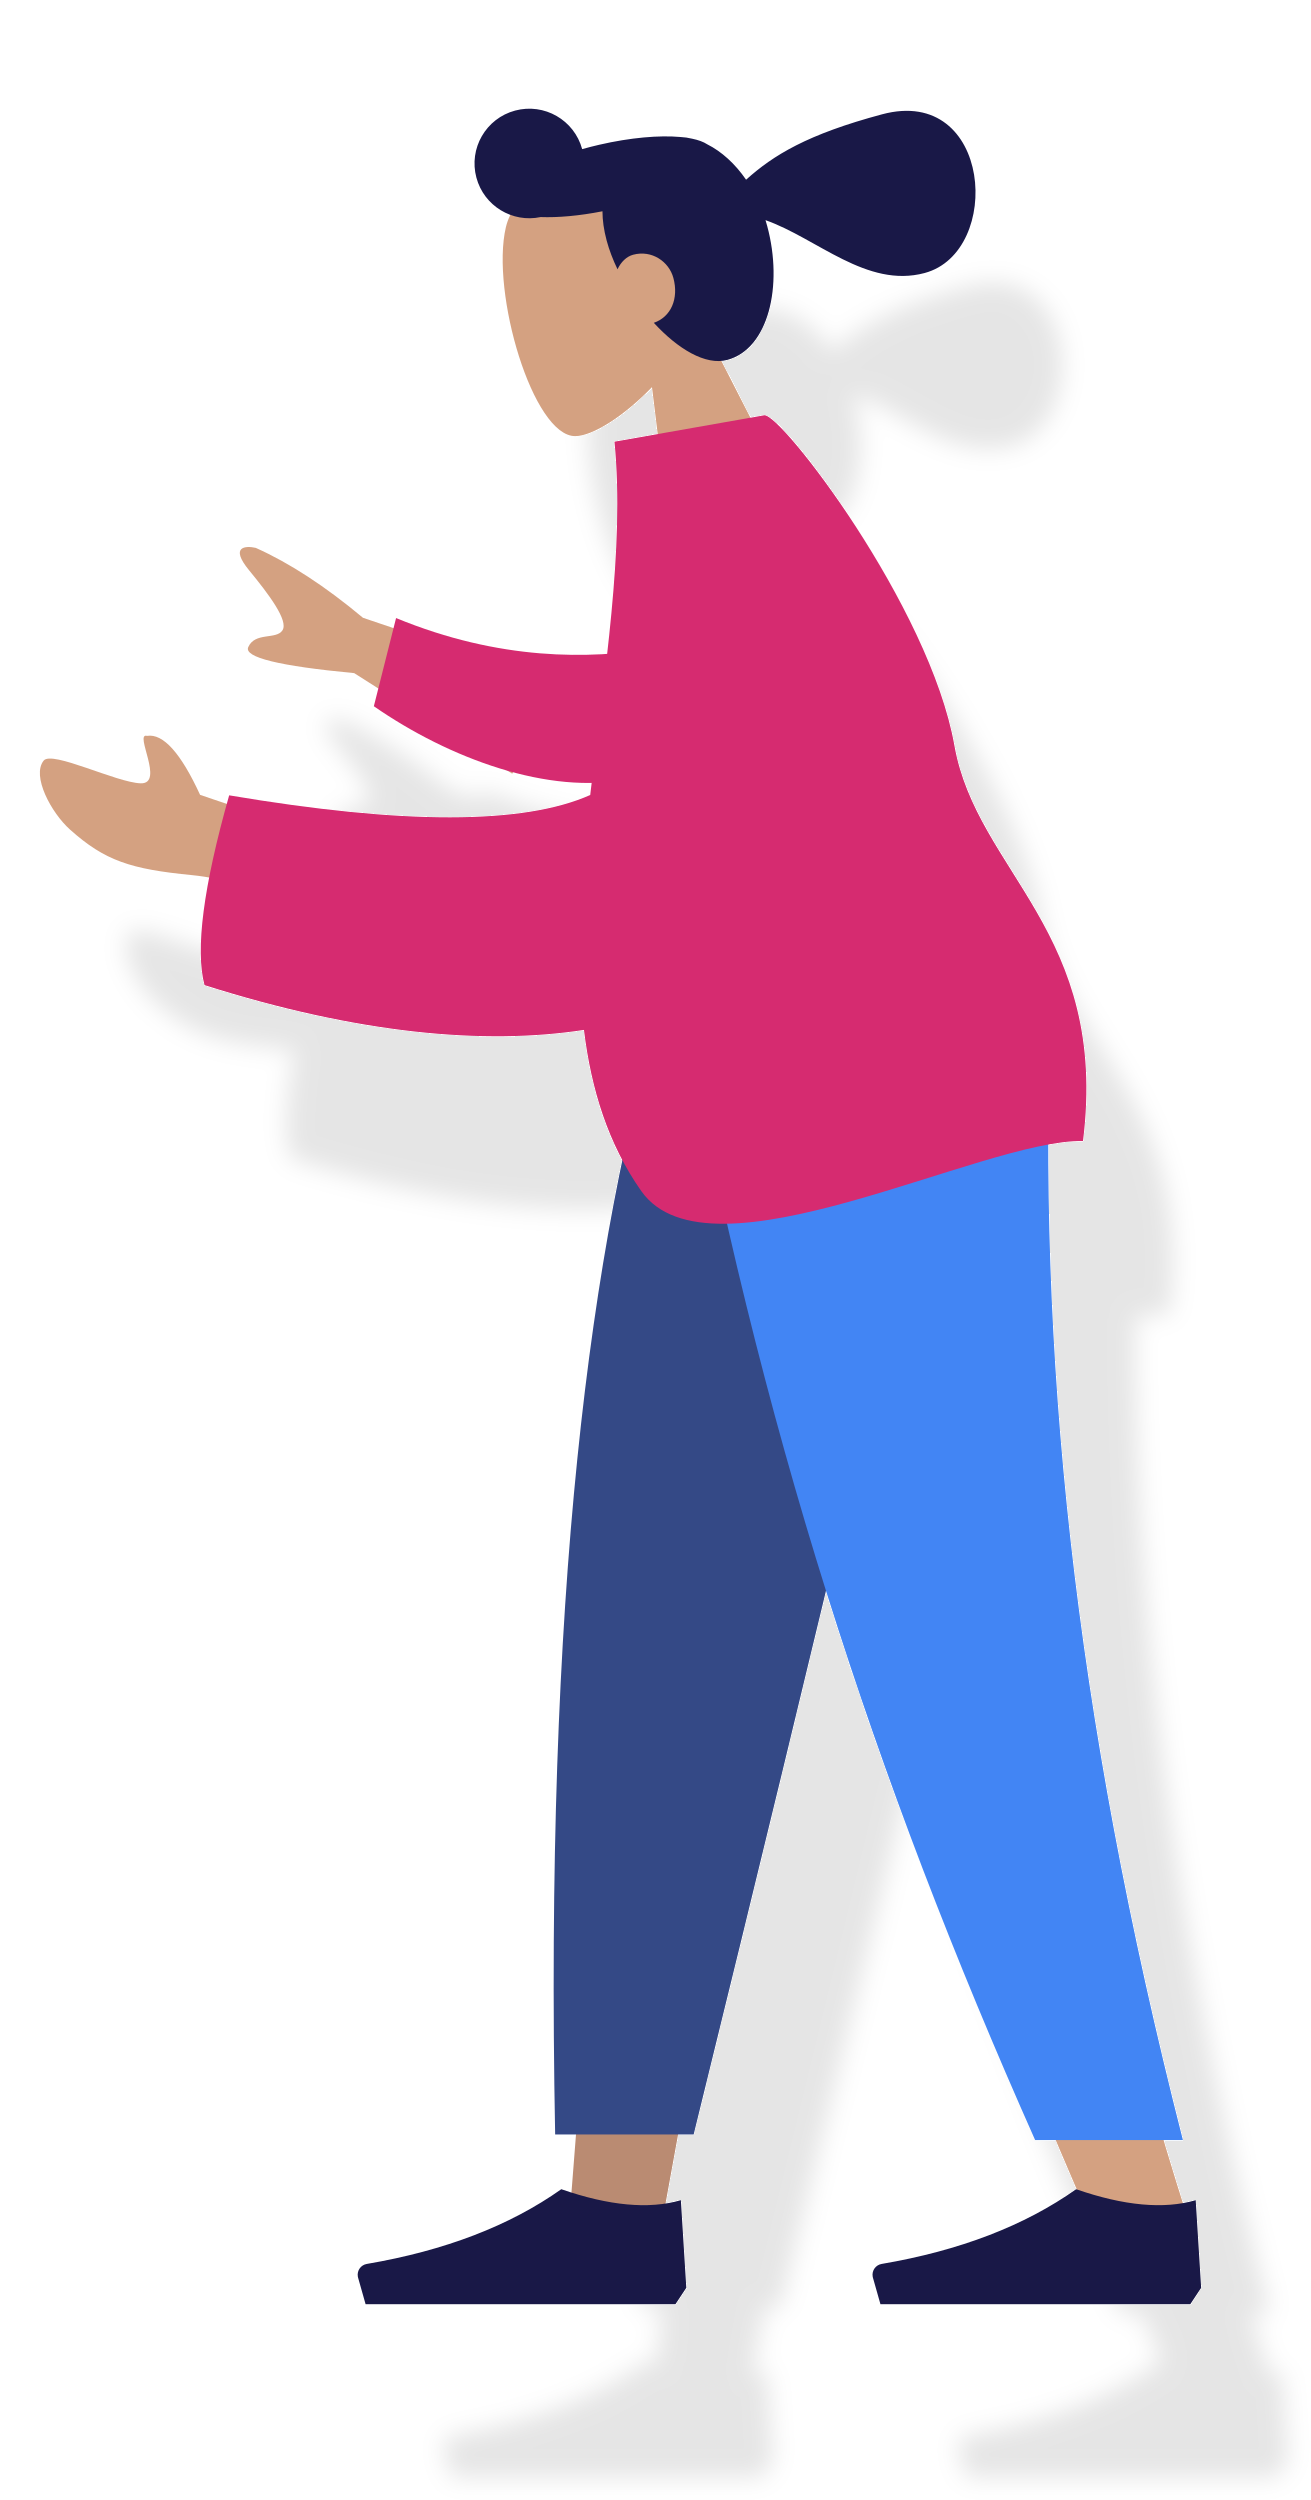
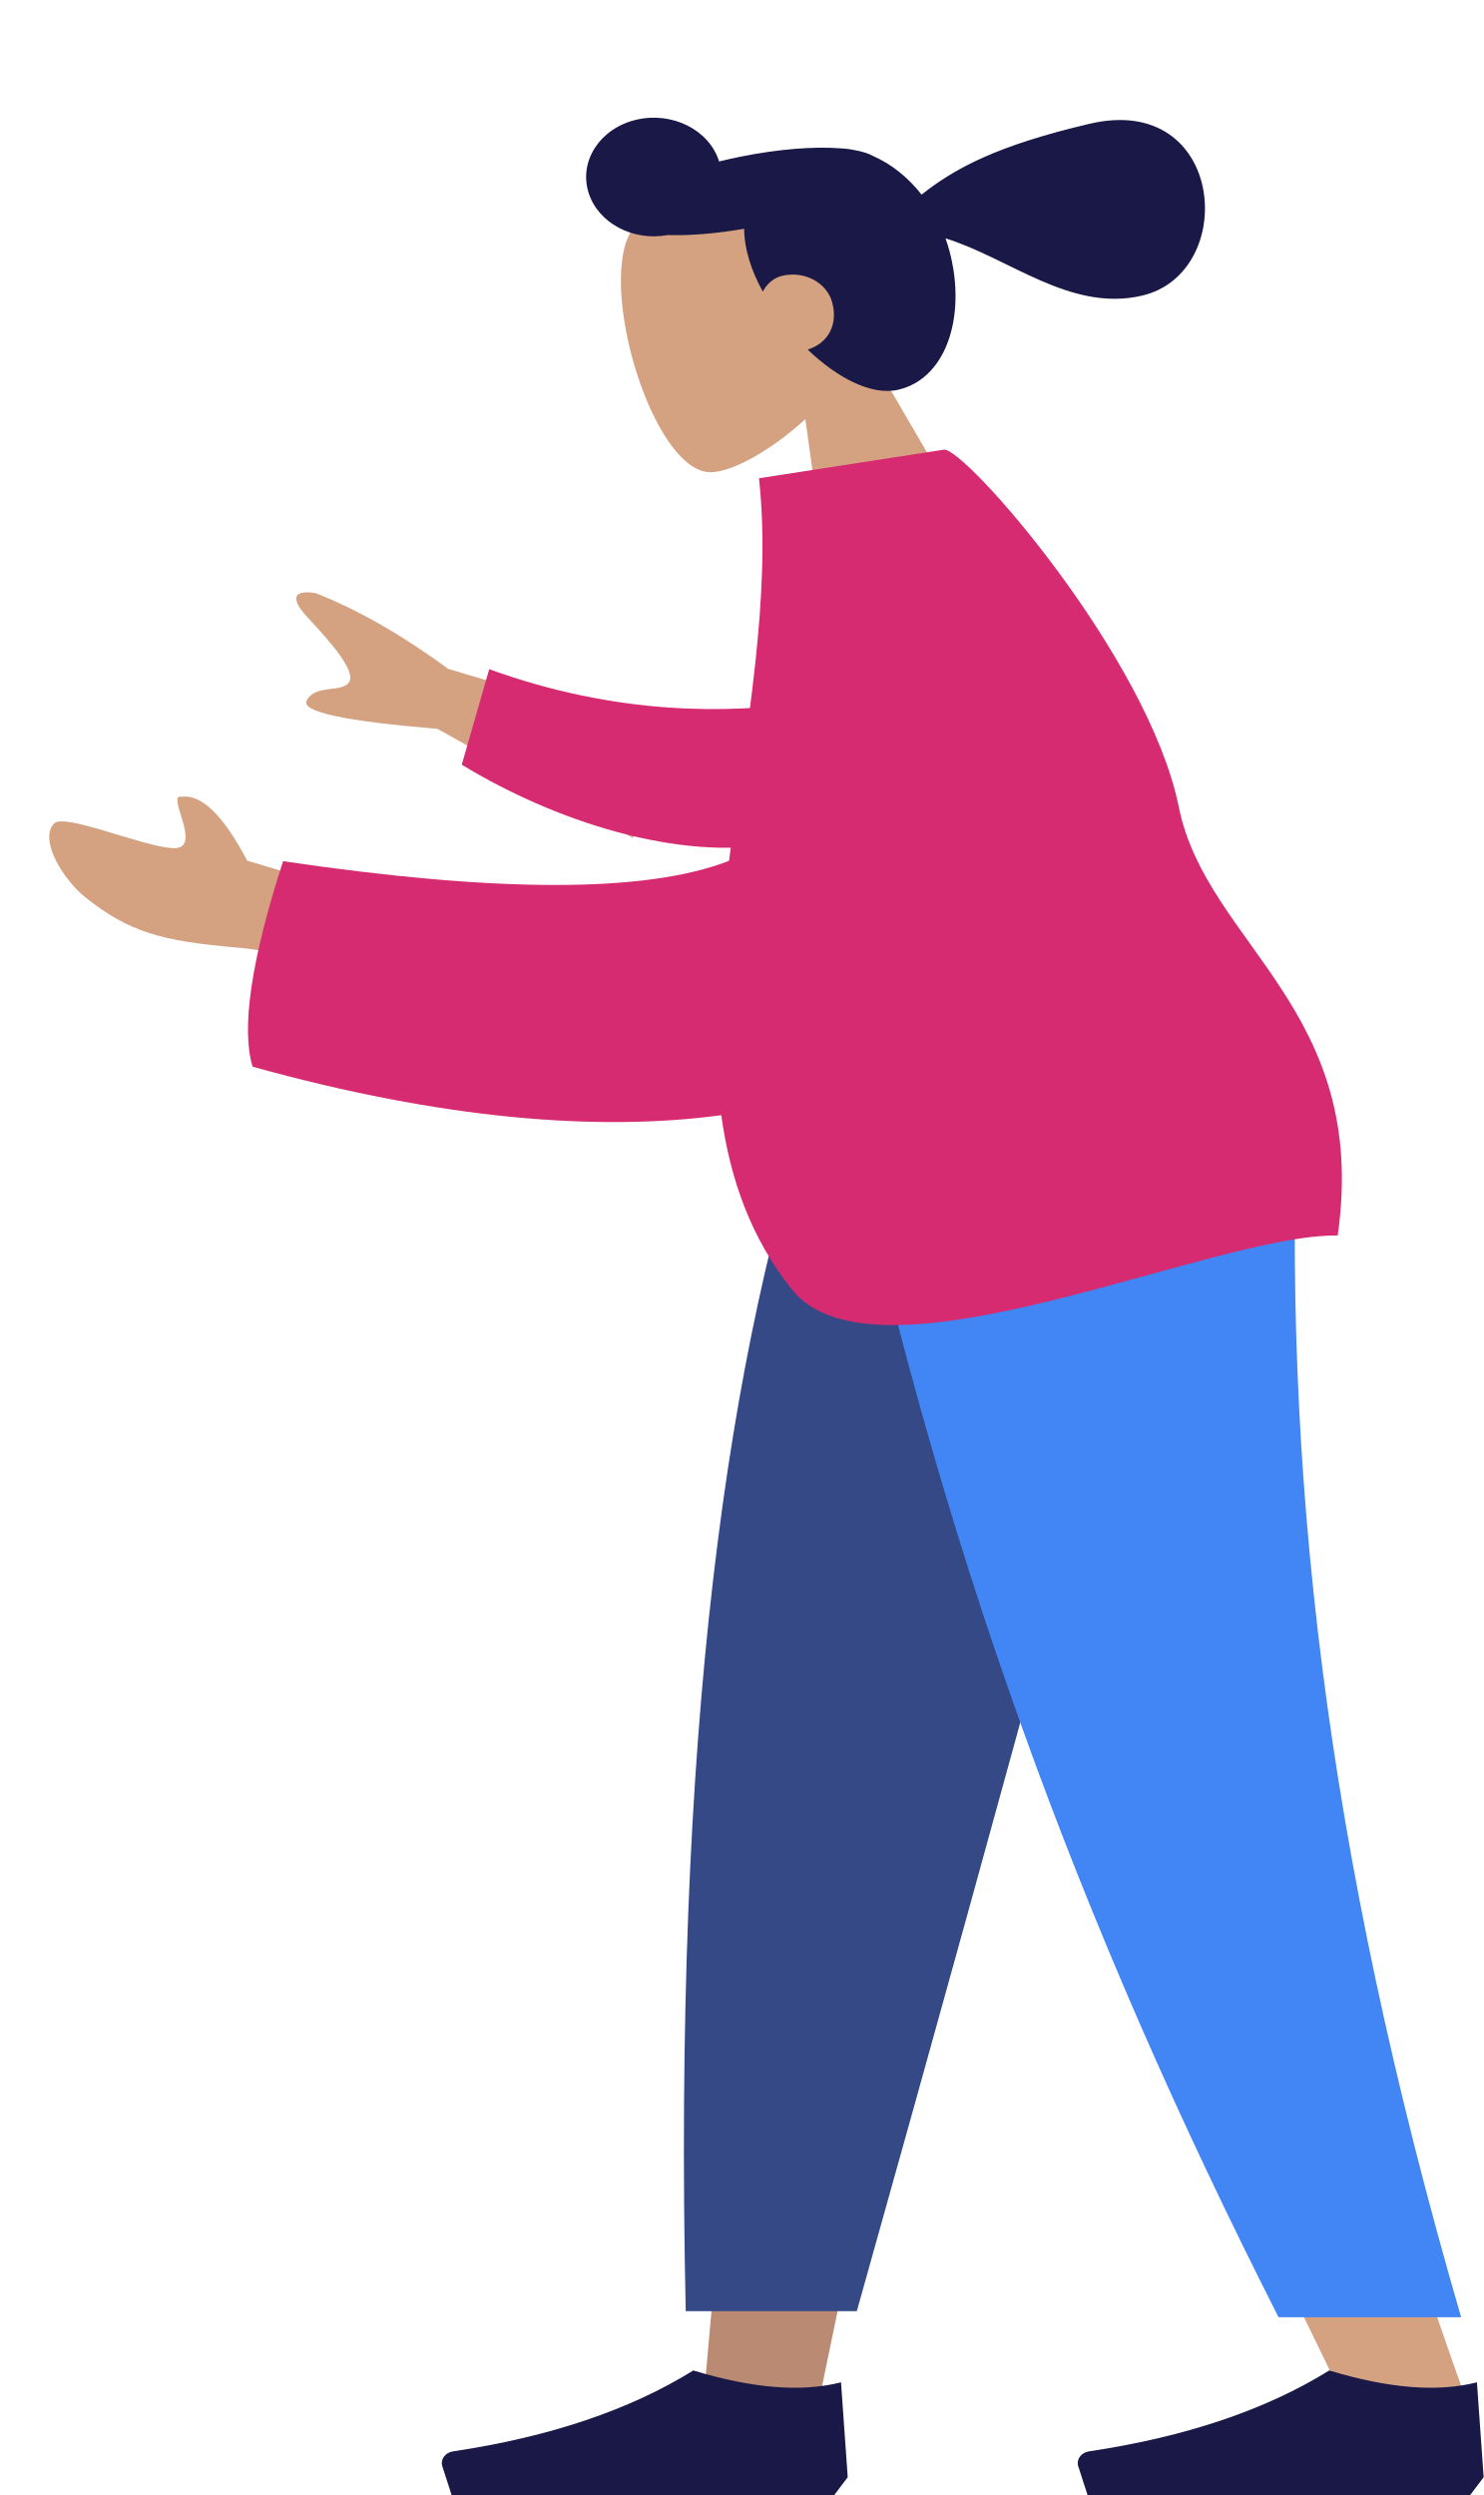
- <svg xmlns="http://www.w3.org/2000/svg" width="228" height="435" viewBox="0 0 228 435" fill="none">
-   <g filter="url(#filter0_d_223_1575)">
-     <path fill-rule="evenodd" clip-rule="evenodd" d="M121.783 55.507C124.691 49.391 125.927 42.52 123.615 35.811C116.954 16.482 90.692 28.163 88.022 39.535C85.352 50.908 92.744 75.959 100.114 75.888C103.054 75.861 108.445 72.555 113.444 67.365L116.795 94.838L138.888 88.918L121.783 55.507Z" fill="#D4A181" />
-     <path fill-rule="evenodd" clip-rule="evenodd" d="M113.765 56.17C117.914 60.695 122.764 63.639 126.55 62.625C133.74 60.699 136.276 49.716 133.507 39.38C133.41 39.017 133.306 38.658 133.196 38.304C142.2 41.486 150.818 50.203 160.882 47.506C174.574 43.837 172.611 14.764 153.482 19.89C140.473 23.376 134.582 26.987 129.819 31.27C127.909 28.495 125.56 26.361 123.049 25.104C122.414 24.686 121.526 24.36 120.43 24.132C119.754 23.967 119.073 23.868 118.392 23.838C114.739 23.507 109.69 23.936 104.259 25.19C103.245 25.424 102.255 25.678 101.296 25.949C99.921 20.883 94.706 17.88 89.632 19.239C84.547 20.602 81.53 25.827 82.893 30.911C84.21 35.828 89.141 38.812 94.062 37.77C97.067 37.883 100.802 37.556 104.828 36.762C104.831 38.309 105.062 40.005 105.559 41.859C105.997 43.496 106.643 45.183 107.448 46.857C108.033 45.607 109.001 44.635 110.165 44.323C113.422 43.45 116.406 45.522 117.169 48.366C118.136 51.976 116.752 55.146 113.765 56.17Z" fill="#191847" />
-     <path fill-rule="evenodd" clip-rule="evenodd" d="M167.067 173.166L132.158 293.462L115.738 383.782H99.257L115.709 173.166H167.067Z" fill="#BA8B72" />
-     <path fill-rule="evenodd" clip-rule="evenodd" d="M182.756 173.166C180.32 235.659 181.281 269.745 181.826 275.423C182.371 281.1 185.466 319.126 206.557 385.688H189.415C161.485 321.833 151.734 283.808 148.531 275.423C145.327 267.038 135.866 232.952 122.053 173.166H182.756Z" fill="#D4A181" />
-     <path fill-rule="evenodd" clip-rule="evenodd" d="M167.816 173.166C158.736 214.561 143.03 280.636 120.7 371.393H96.596C94.815 278.24 102.389 216.929 115.505 173.166H167.816Z" fill="#344986" />
-     <path fill-rule="evenodd" clip-rule="evenodd" d="M182.878 173.166C180.493 235.659 186.675 297.227 205.826 372.366H180.108C152.126 309.464 132.07 248.201 118.363 173.166H182.878Z" fill="#4285F4" />
-     <path fill-rule="evenodd" clip-rule="evenodd" d="M209 398.077L208.054 382.829C202.517 384.449 195.581 383.813 187.247 380.923C178.286 387.271 167.005 391.605 153.404 393.926C152.366 394.103 151.669 395.088 151.846 396.126C151.857 396.193 151.872 396.26 151.891 396.325L153.198 400.936H187.247H207.108L209 398.077Z" fill="#191847" />
-     <path fill-rule="evenodd" clip-rule="evenodd" d="M119.417 398.077L118.471 382.829C112.934 384.449 105.998 383.813 97.664 380.923C88.703 387.271 77.422 391.605 63.821 393.926C62.783 394.103 62.086 395.088 62.263 396.126C62.274 396.193 62.289 396.26 62.308 396.325L63.615 400.936H97.664H117.525L119.417 398.077Z" fill="#191847" />
-     <path fill-rule="evenodd" clip-rule="evenodd" d="M98.878 119.591L63.156 107.493C56.604 102.016 50.386 97.961 44.5 95.329C42.775 94.941 39.894 95.031 43.344 99.231C46.794 103.431 50.233 108.004 49.148 109.677C48.063 111.349 44.371 109.931 43.195 112.6C42.411 114.379 48.557 115.887 61.633 117.125L89.125 134.624L98.878 119.591ZM50.512 143.641L34.816 138.304C31.461 131.018 28.383 127.597 25.583 128.041C23.262 127.422 28.699 136.417 24.485 136.297C20.271 136.176 9.045 130.545 7.599 132.345C5.46 135.009 8.916 141.419 12.171 144.337C18.255 149.791 22.75 151.231 33.416 152.273C38.993 152.818 45.264 154.775 52.229 158.145L50.512 143.641Z" fill="#D4A181" />
-     <path fill-rule="evenodd" clip-rule="evenodd" d="M114.042 112.819C102.61 114.711 86.97 114.984 68.917 107.541L65.049 122.884C78.207 132.023 95.564 138.378 109.264 135.563C120.06 133.345 123.291 119.243 114.042 112.819Z" fill="#D62B70" />
-     <path fill-rule="evenodd" clip-rule="evenodd" d="M102.699 138.331C91.118 143.488 70.176 143.507 39.874 138.388C35.381 154.267 33.951 165.275 35.583 171.412C62.297 179.876 84.266 181.876 101.605 179.207C102.863 189.552 105.83 199.084 111.591 207.256C123.436 224.055 170.891 198.195 188.441 198.544C192.98 162.175 169.971 151.778 166.063 129.708C161.782 105.54 135.814 71.757 132.958 72.26L106.917 76.852C108.735 95.566 105.09 117.185 102.699 138.331Z" fill="#D62B70" />
-   </g>
-   <defs>
-     <filter id="filter0_d_223_1575" x="6.938" y="18.912" width="221.062" height="416.024" filterUnits="userSpaceOnUse" color-interpolation-filters="sRGB">
-       <feFlood flood-opacity="0" result="BackgroundImageFix" />
-       <feColorMatrix in="SourceAlpha" type="matrix" values="0 0 0 0 0 0 0 0 0 0 0 0 0 0 0 0 0 0 127 0" result="hardAlpha" />
-       <feOffset dx="15" dy="30" />
-       <feGaussianBlur stdDeviation="2" />
-       <feComposite in2="hardAlpha" operator="out" />
-       <feColorMatrix type="matrix" values="0 0 0 0 0 0 0 0 0 0 0 0 0 0 0 0 0 0 0.1 0" />
-       <feBlend mode="normal" in2="BackgroundImageFix" result="effect1_dropShadow_223_1575" />
-       <feBlend mode="normal" in="SourceGraphic" in2="effect1_dropShadow_223_1575" result="shape" />
-     </filter>
-   </defs>
+ <svg xmlns="http://www.w3.org/2000/svg" width="245" height="412" viewBox="0 0 245 412" fill="none">
+   <path fill-rule="evenodd" clip-rule="evenodd" d="M142.764 57.038C146.172 50.753 147.621 43.693 144.911 36.799C137.103 16.936 106.318 28.94 103.188 40.626C100.058 52.312 108.723 78.054 117.362 77.982C120.808 77.953 127.129 74.557 132.988 69.223L136.916 97.455L162.814 91.372L142.764 57.038Z" fill="#D4A181" />
+   <path fill-rule="evenodd" clip-rule="evenodd" d="M133.365 57.72C138.228 62.369 143.913 65.396 148.351 64.353C156.779 62.374 159.753 51.088 156.506 40.467C156.392 40.094 156.271 39.725 156.141 39.361C166.697 42.63 176.799 51.588 188.597 48.817C204.646 45.047 202.346 15.172 179.922 20.439C164.672 24.021 157.767 27.732 152.183 32.133C149.945 29.281 147.191 27.088 144.248 25.797C143.503 25.367 142.461 25.033 141.177 24.798C140.384 24.629 139.586 24.527 138.788 24.496C134.506 24.156 128.588 24.596 122.221 25.885C121.032 26.126 119.872 26.387 118.747 26.665C117.136 21.459 111.022 18.373 105.074 19.77C99.114 21.17 95.578 26.54 97.174 31.764C98.719 36.817 104.499 39.883 110.268 38.813C113.791 38.928 118.169 38.593 122.888 37.776C122.892 39.366 123.162 41.109 123.744 43.014C124.259 44.696 125.016 46.43 125.959 48.15C126.644 46.866 127.78 45.866 129.145 45.546C132.962 44.649 136.461 46.778 137.354 49.701C138.488 53.41 136.865 56.668 133.365 57.72Z" fill="#191847" />
+   <path fill-rule="evenodd" clip-rule="evenodd" d="M195.846 177.945L154.923 301.56L135.675 394.372H116.356L135.641 177.945H195.846Z" fill="#BA8B72" />
+   <path fill-rule="evenodd" clip-rule="evenodd" d="M214.235 177.945C211.379 242.162 212.506 277.188 213.145 283.023C213.784 288.857 217.412 327.932 242.135 396.331H222.041C189.3 330.714 177.87 291.639 174.115 283.023C170.36 274.406 159.269 239.381 143.077 177.945H214.235Z" fill="#D4A181" />
+   <path fill-rule="evenodd" clip-rule="evenodd" d="M196.724 177.945C186.079 220.481 167.669 288.38 141.492 381.641H113.236C111.149 285.918 120.027 222.915 135.402 177.945H196.724Z" fill="#344986" />
+   <path fill-rule="evenodd" clip-rule="evenodd" d="M214.378 177.945C211.581 242.162 218.829 305.429 241.278 382.641H211.13C178.329 318.004 154.819 255.049 138.751 177.945H214.378Z" fill="#4285F4" />
+   <path fill-rule="evenodd" clip-rule="evenodd" d="M245 409.062L243.891 393.393C237.4 395.057 229.27 394.405 219.5 391.435C208.995 397.957 195.771 402.411 179.828 404.796C178.612 404.978 177.794 405.99 178.001 407.057C178.015 407.126 178.032 407.194 178.054 407.261L179.587 412H219.5H242.783L245 409.062Z" fill="#191847" />
+   <path fill-rule="evenodd" clip-rule="evenodd" d="M139.987 409.062L138.879 393.393C132.387 395.057 124.257 394.405 114.487 391.435C103.983 397.957 90.759 402.411 74.815 404.796C73.599 404.978 72.781 405.99 72.989 407.057C73.002 407.126 73.02 407.194 73.042 407.261L74.574 412H114.487H137.77L139.987 409.062Z" fill="#191847" />
+   <path fill-rule="evenodd" clip-rule="evenodd" d="M115.909 122.892L74.034 110.46C66.354 104.831 59.064 100.664 52.165 97.96C50.143 97.561 46.766 97.653 50.81 101.969C54.854 106.285 58.886 110.985 57.614 112.704C56.341 114.423 52.014 112.965 50.635 115.707C49.716 117.535 56.92 119.086 72.248 120.358L104.476 138.34L115.909 122.892ZM59.212 147.605L40.813 142.121C36.88 134.634 33.272 131.118 29.989 131.575C27.268 130.938 33.643 140.182 28.703 140.058C23.763 139.935 10.603 134.148 8.908 135.998C6.4 138.735 10.452 145.322 14.268 148.321C21.4 153.925 26.669 155.404 39.172 156.475C45.71 157.035 53.06 159.046 61.225 162.509L59.212 147.605Z" fill="#D4A181" />
+   <path fill-rule="evenodd" clip-rule="evenodd" d="M133.684 115.933C120.284 117.877 101.949 118.157 80.787 110.509L76.252 126.275C91.677 135.667 112.023 142.197 128.083 139.305C140.739 137.026 144.527 122.534 133.684 115.933Z" fill="#D62B70" />
+   <path fill-rule="evenodd" clip-rule="evenodd" d="M120.388 142.148C106.813 147.448 82.264 147.467 46.742 142.208C41.475 158.525 39.799 169.836 41.712 176.142C73.027 184.84 98.78 186.895 119.105 184.152C120.58 194.783 124.058 204.578 130.812 212.975C144.697 230.238 200.325 203.665 220.898 204.023C226.22 166.651 199.247 155.966 194.665 133.288C189.648 108.453 159.206 73.737 155.859 74.255L125.332 78.973C127.464 98.203 123.191 120.419 120.388 142.148Z" fill="#D62B70" />
</svg>
